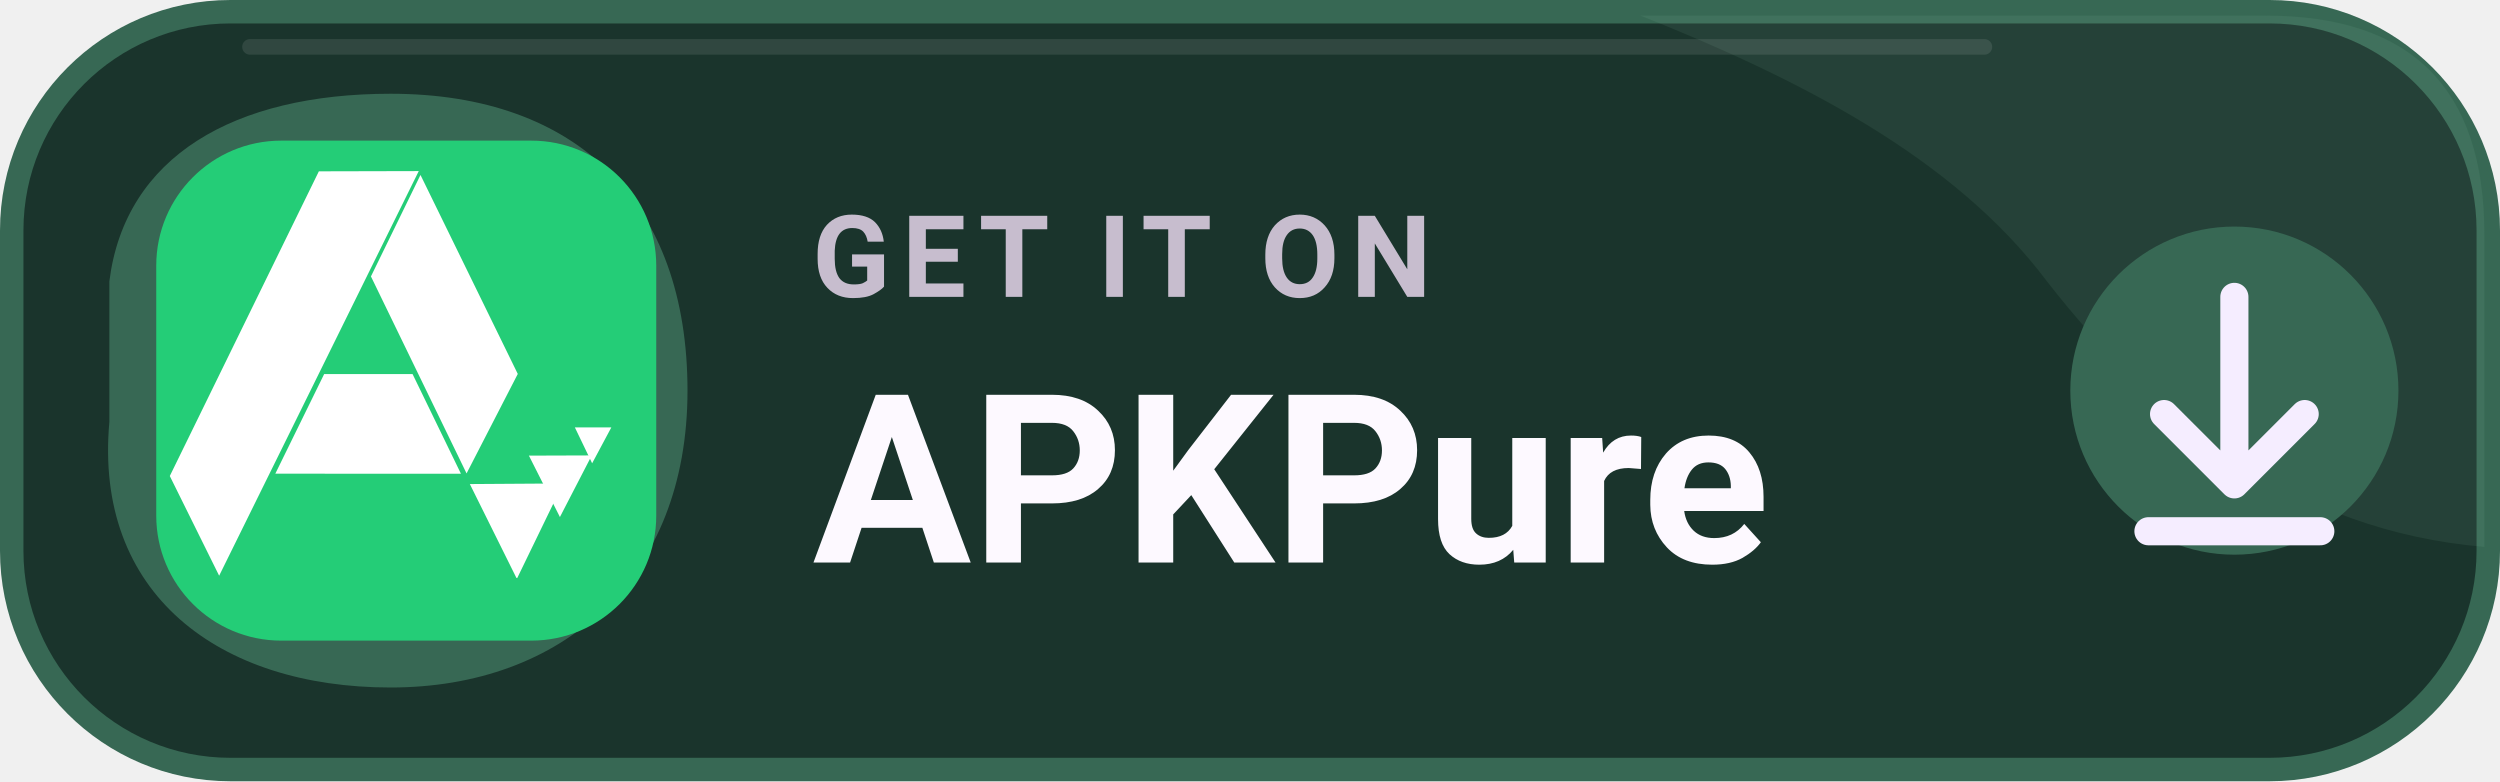
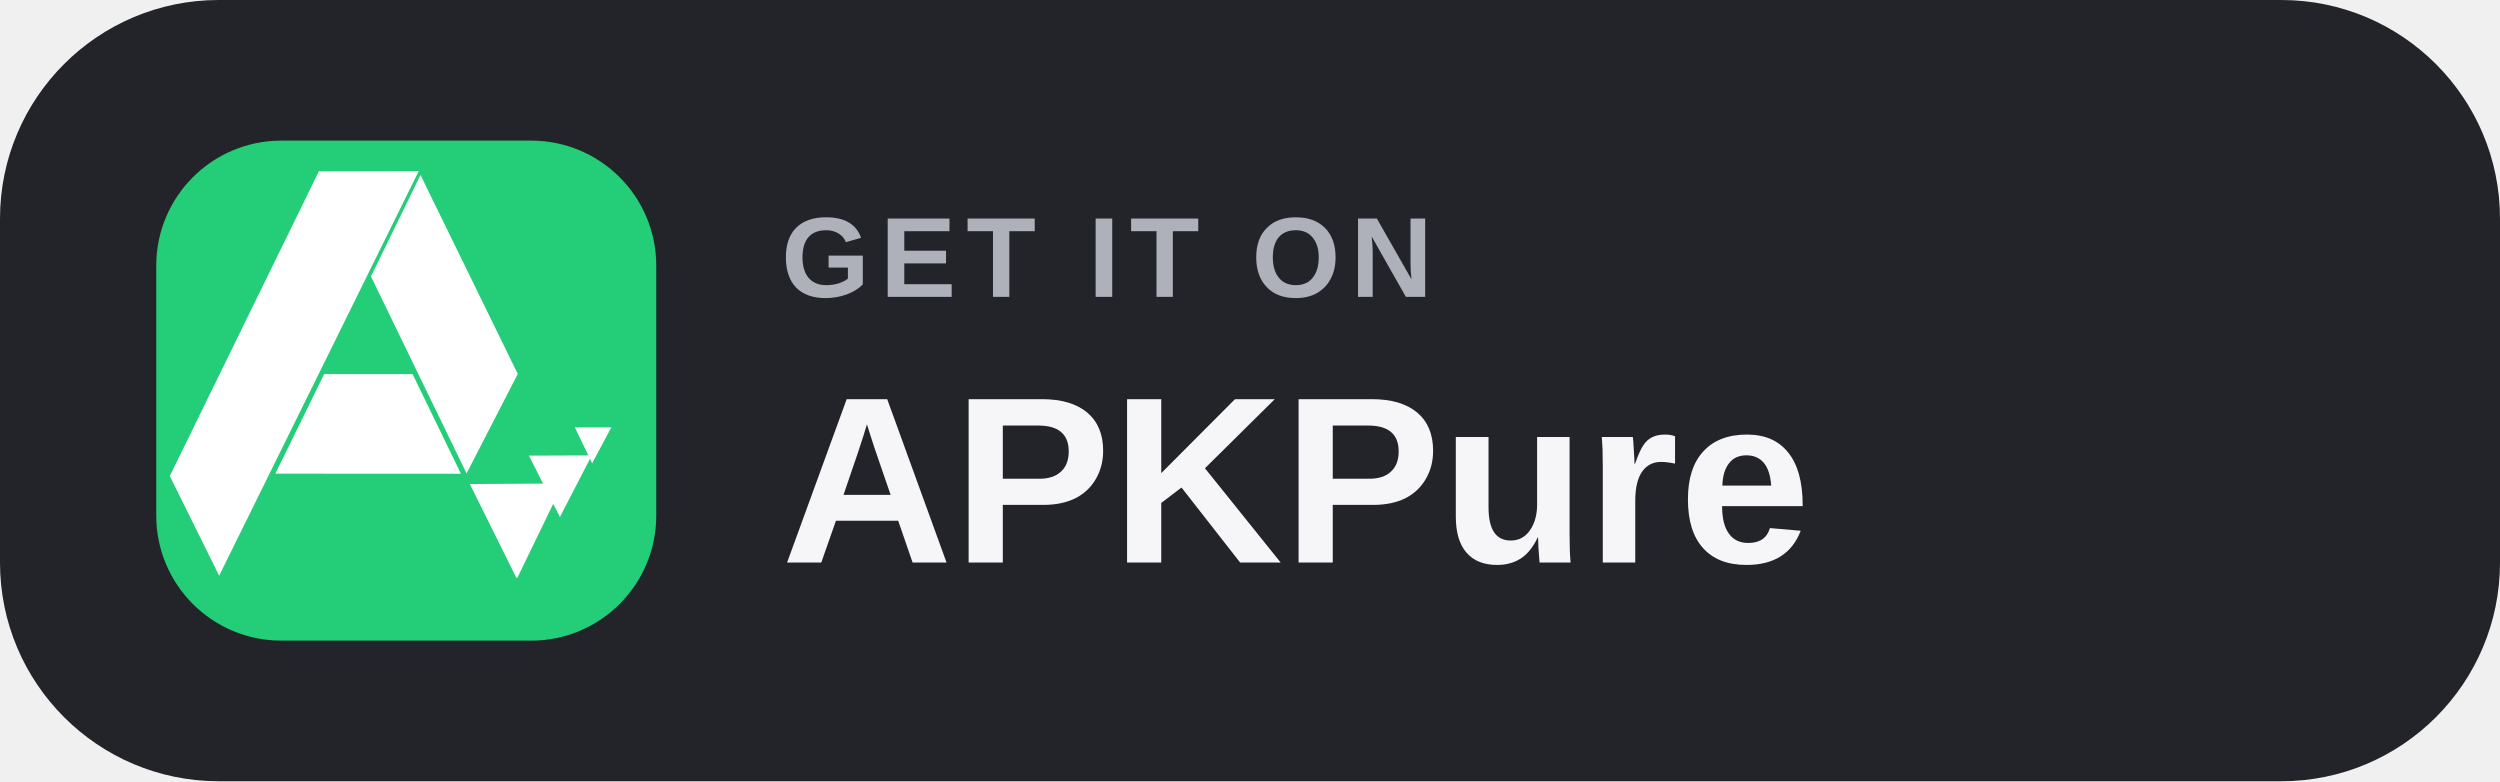
<svg xmlns="http://www.w3.org/2000/svg" width="184" height="57.5" viewBox="0 0 160 50" role="img" aria-label="GET IT ON APKPure">
-   <rect x=".75" y=".75" width="158.5" height="48.5" rx="14" fill="#1A342C" stroke="#376854" stroke-width="1.5" />
-   <path d="M105 1H145Q159 1 159 15V35C147 34 138 27 131 18 125 10 115 5 105 1Z" fill="#A8E9C3" opacity=".075" />
-   <path d="M7 18C8 10 15 6 25 6 37 6 44 13 44 25S36 44 25 44C14 44 6 38 7 27Z" fill="#376854" />
+   <rect width="160" height="50" rx="14" fill="#22242A" />
  <rect x="10" y="9" width="32" height="32" rx="8" fill="#24CD77" />
  <g transform="translate(10 9) scale(.03)" fill="#FFFFFF">
    <path d="M893 611.73 970.857 611.773 929.896 688.373Z" />
    <path d="M794.993 672 929.088 671.549 861.161 803Z" />
    <path d="M768.292 932.792 669 732.666 867.96 731.351 770.043 933.292Z" />
    <path d="M28.898 715.5 346.902 65.5 560.018 64.991 134.189 928.202Z" />
    <path d="M458 289.7 563.689 73.232 771.264 497.724 662.003 710Z" />
    <path d="M254 710.533 358.22 498H546.802L650 710.633Z" />
  </g>
-   <text x="52" y="19" fill="#C7BDCE" font-family="Roboto,'Segoe UI',Arial,sans-serif" font-size="7.3" font-weight="700" letter-spacing=".75">GET IT ON</text>
-   <text x="52" y="36" fill="#FDF9FF" font-family="Roboto,'Segoe UI',Arial,sans-serif" font-size="15.1" font-weight="750">APKPure</text>
-   <circle cx="143" cy="25" r="10.5" fill="#376854" />
-   <path d="M143 19v12m-4.5-4.5 4.5 4.5 4.5-4.5M137.5 34h11" fill="none" stroke="#F5EDFF" stroke-width="1.8" stroke-linecap="round" stroke-linejoin="round" />
-   <path d="M16 3H127" fill="none" stroke="#FFFFFF" stroke-opacity=".095" stroke-linecap="round" />
+   <text x="50" y="19" fill="#AEB0BA" font-family="Arial,'Segoe UI',sans-serif" font-size="7.3" font-weight="600" letter-spacing=".65">GET IT ON</text>
+   <text x="50" y="36" fill="#F6F5F8" font-family="Arial,'Segoe UI',sans-serif" font-size="15.2" font-weight="700">APKPure</text>
</svg>
